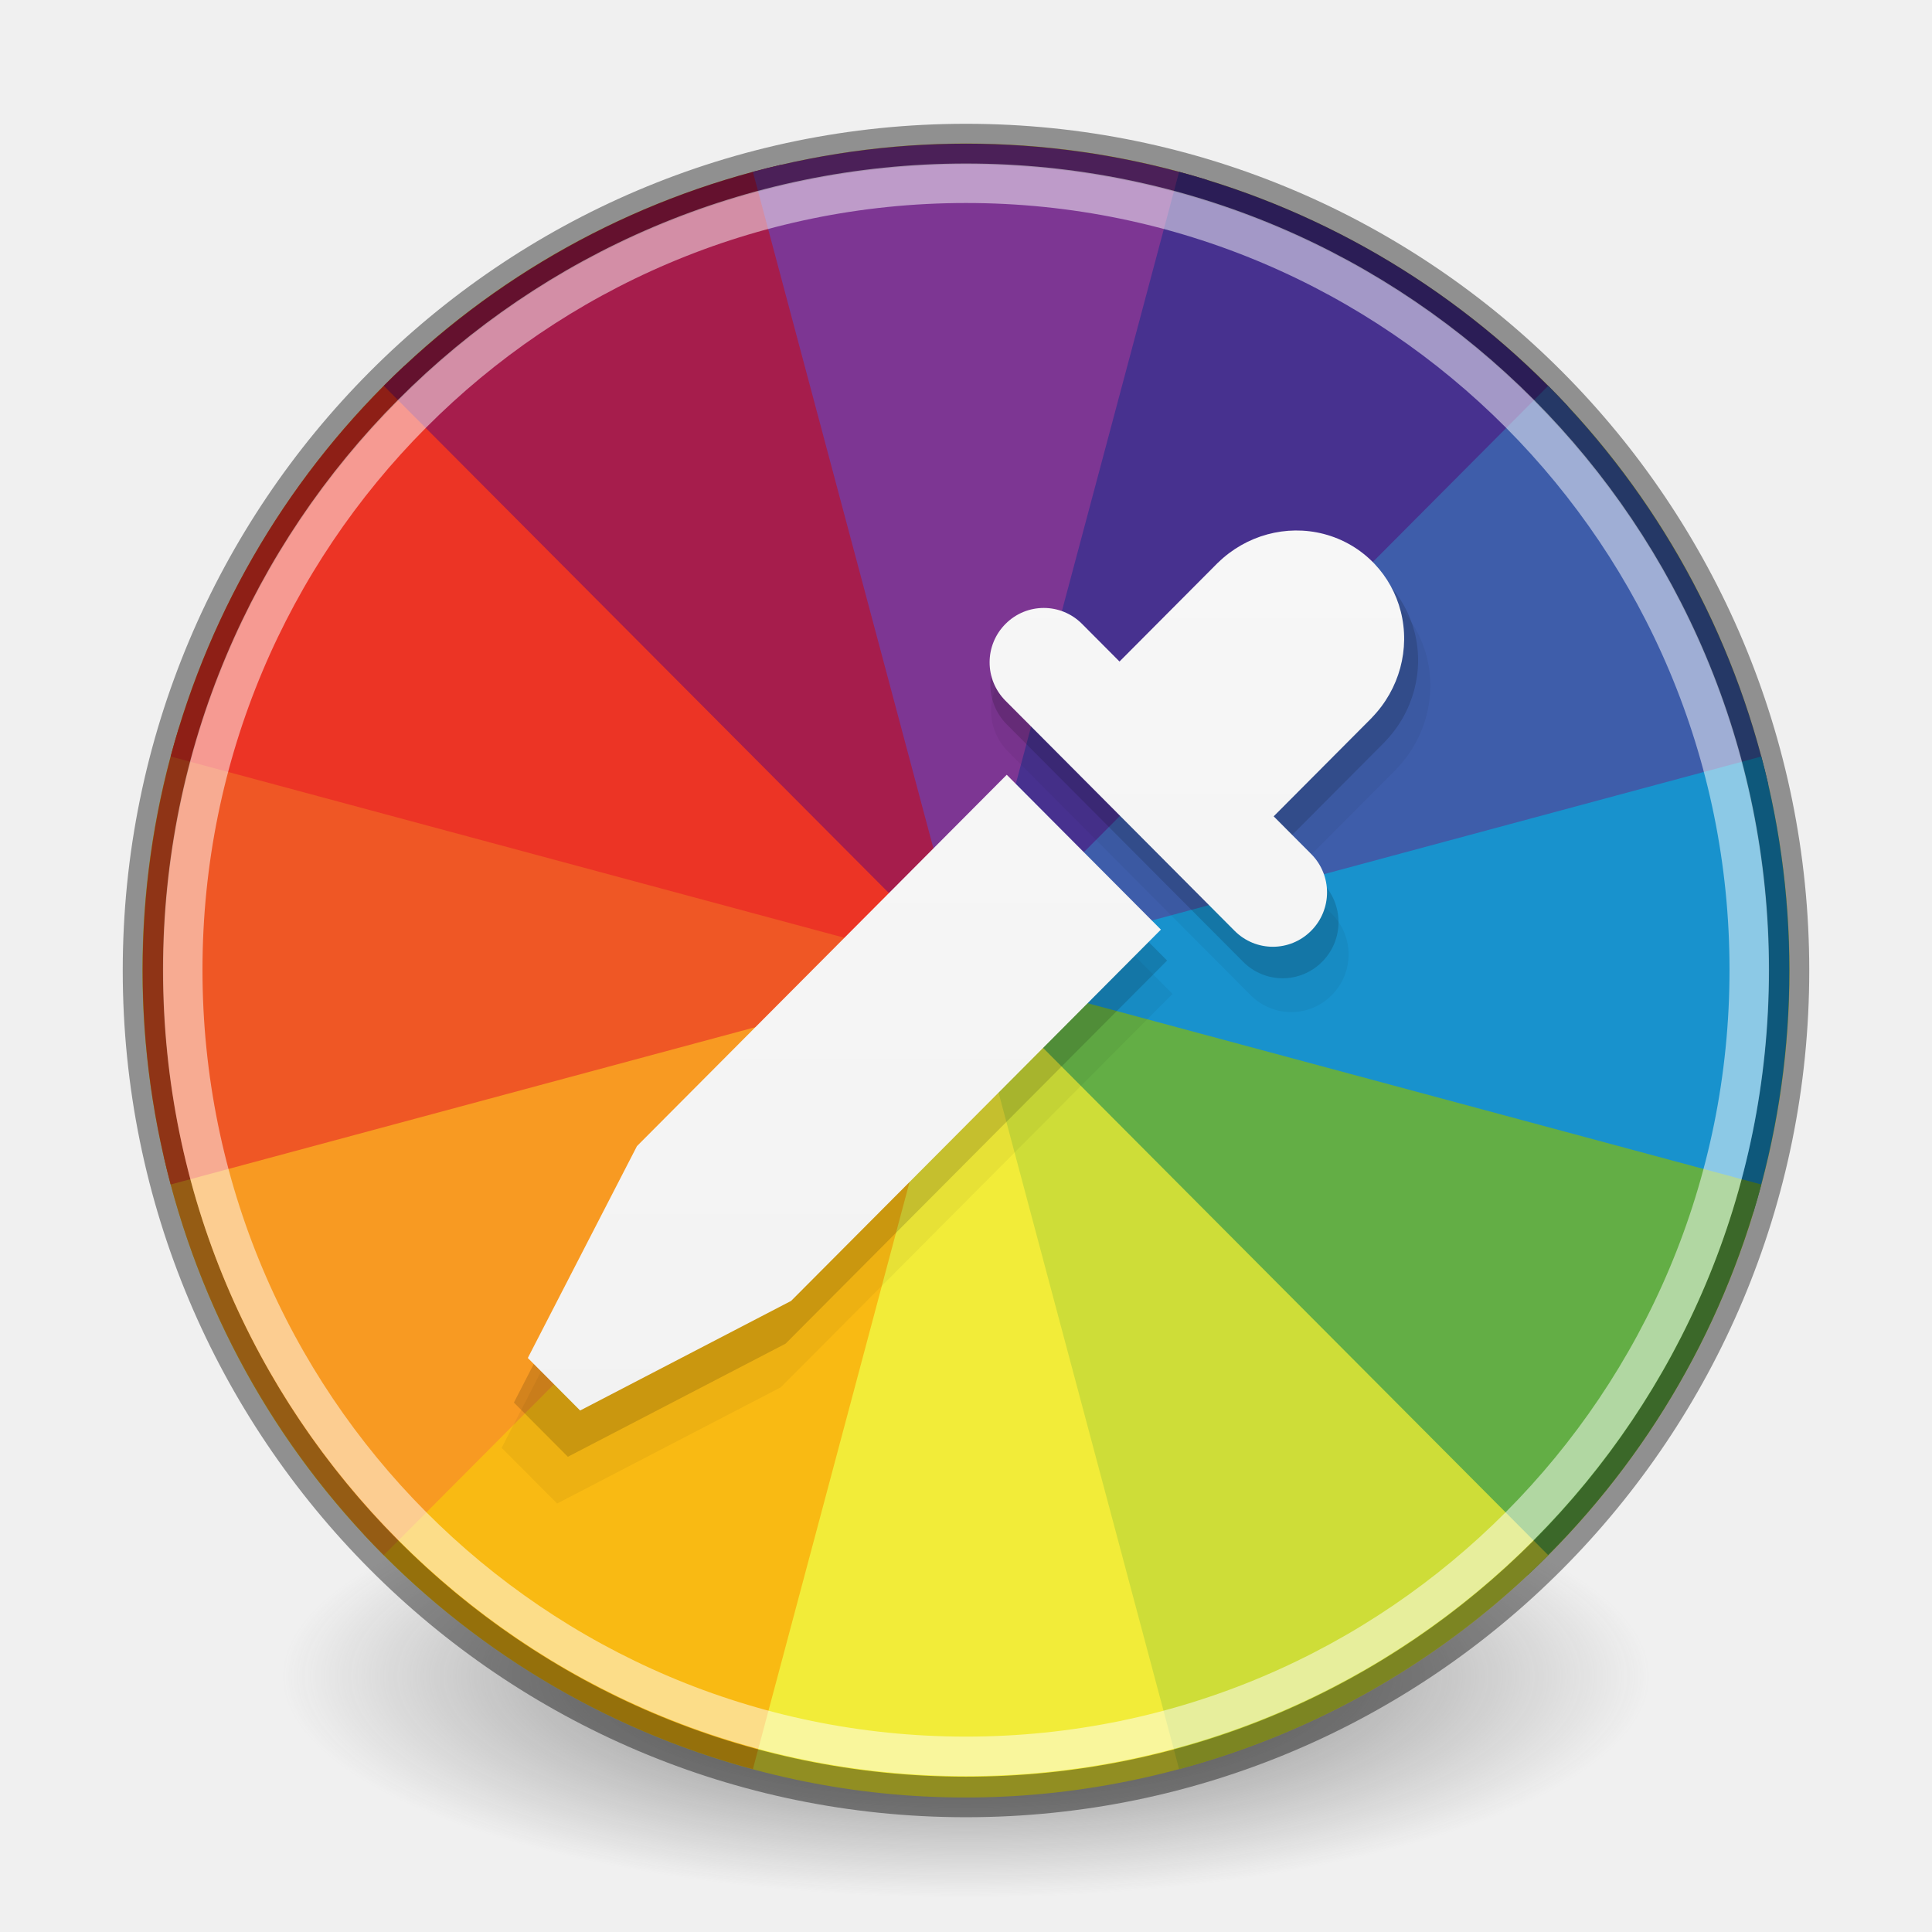
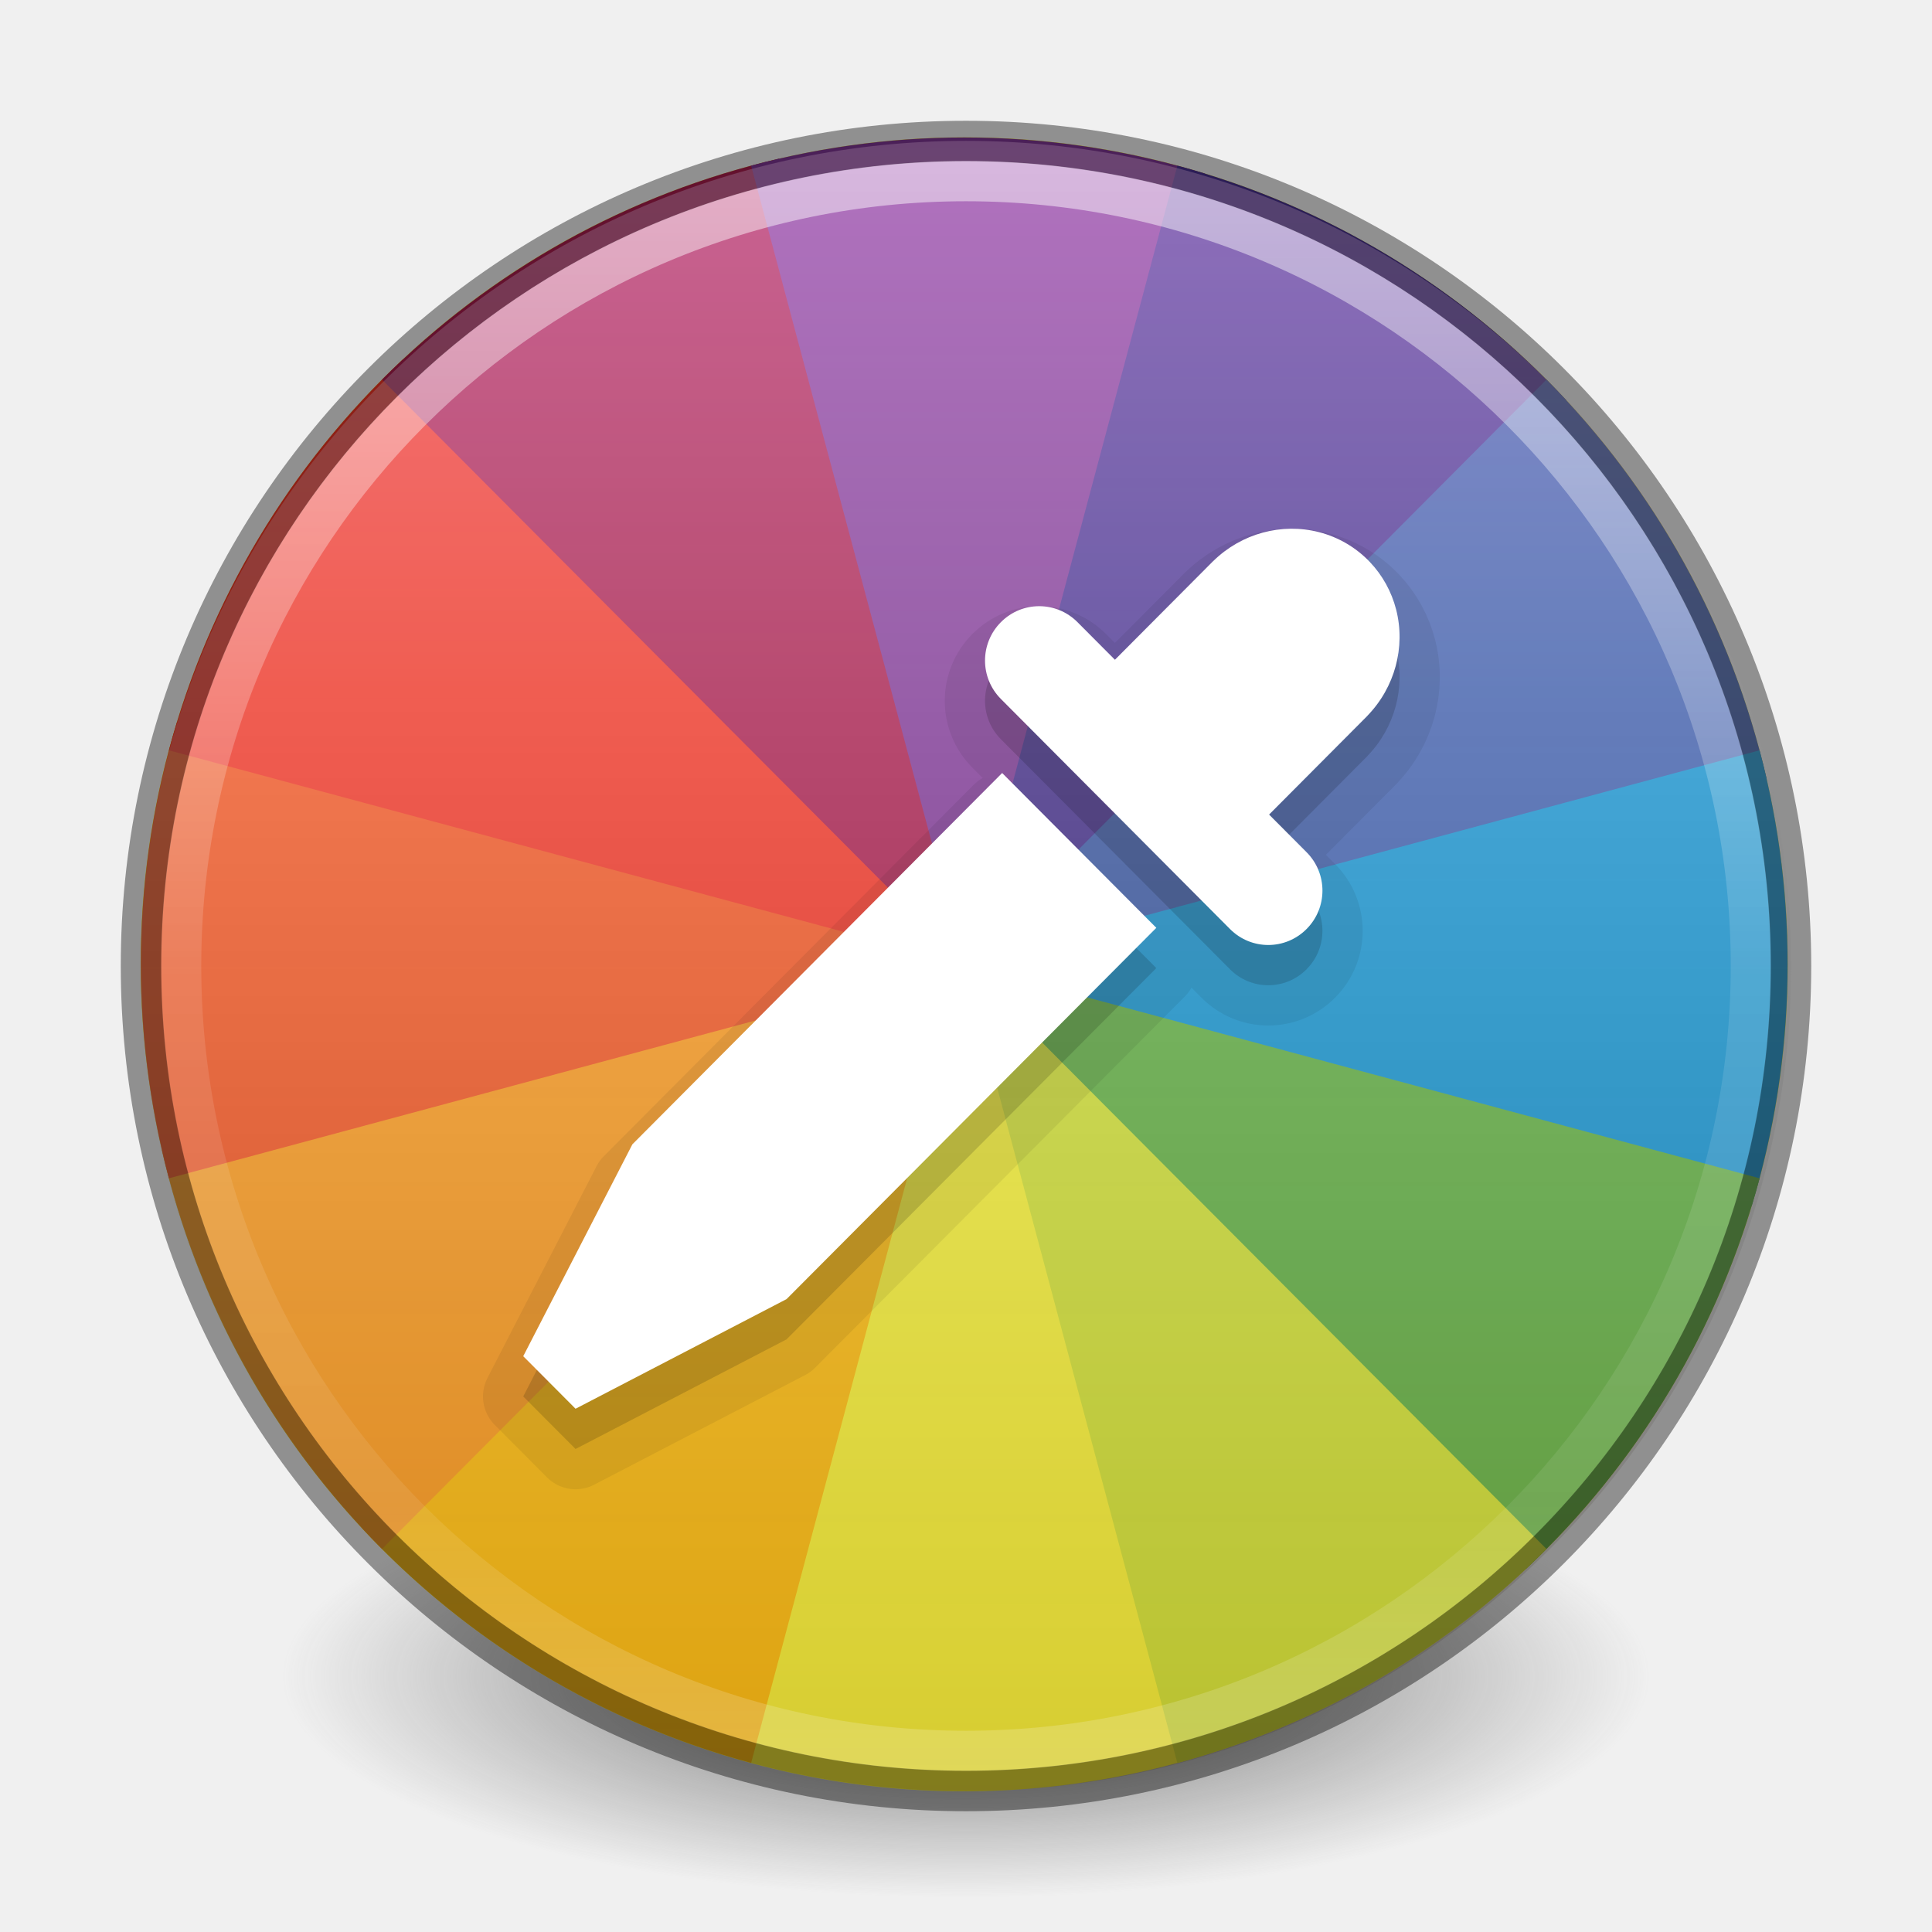
<svg xmlns="http://www.w3.org/2000/svg" xmlns:xlink="http://www.w3.org/1999/xlink" version="1.1" id="svg5644" viewBox="0 0 48 48" height="48" width="48">
  <defs id="defs5646">
+     <linearGradient id="linearGradient3801">
+       <stop offset="0" style="stop-color:#ffffff;stop-opacity:1" id="stop3803" />
+       <stop offset="0.424" style="stop-color:#ffffff;stop-opacity:0.235" id="stop3805" />
+       <stop offset="0.821" style="stop-color:#ffffff;stop-opacity:0.157" id="stop3807" />
+       <stop offset="1" style="stop-color:#ffffff;stop-opacity:0.321" id="stop3809" />
+     </linearGradient>
    <linearGradient id="linearGradient4187">
      <stop style="stop-color:#f7f7f7;stop-opacity:1" offset="0" id="stop4189" />
      <stop style="stop-color:#f2f2f2;stop-opacity:1" offset="1" id="stop4191" />
    </linearGradient>
    <radialGradient r="62.769" fy="193.041" fx="279.453" cy="193.041" cx="279.453" gradientTransform="matrix(2.264652,0,0,0.7075324,1422.361,871.7545)" gradientUnits="userSpaceOnUse" id="radialGradient3163-0" xlink:href="#linearGradient3820-7-2-8-6" />
    <linearGradient id="linearGradient3820-7-2-8-6">
      <stop offset="0" style="stop-color:#3d3d3d;stop-opacity:1" id="stop3822-2-6-5-0" />
      <stop offset="0.5" style="stop-color:#686868;stop-opacity:0.498" id="stop3864-8-7-4-1" />
      <stop offset="1" style="stop-color:#686868;stop-opacity:0" id="stop3824-1-2-6-7" />
    </linearGradient>
    <radialGradient r="62.769" fy="-779.77" fx="-197.594" cy="-779.77" cx="-197.594" gradientTransform="matrix(0.6963061,0,0,0.1188676,169.5882,148.3955)" gradientUnits="userSpaceOnUse" id="radialGradient3163-0-2" xlink:href="#linearGradient3820-7-2-8-6" />
    <linearGradient y2="40.496" x2="71.204" y1="15.369" x1="71.204" gradientTransform="matrix(13.72716,0,0,13.72716,-353.6012,993.3959)" gradientUnits="userSpaceOnUse" id="linearGradient3118" xlink:href="#linearGradient4806" />
    <linearGradient id="linearGradient4806">
      <stop id="stop4808" style="stop-color:#ffffff;stop-opacity:1" offset="0" />
      <stop id="stop4810" style="stop-color:#ffffff;stop-opacity:0.235" offset="0.424" />
      <stop id="stop4812" style="stop-color:#ffffff;stop-opacity:0.157" offset="0.821" />
      <stop id="stop4814" style="stop-color:#ffffff;stop-opacity:0.392" offset="1" />
    </linearGradient>
    <radialGradient gradientTransform="matrix(0,154.4905,-304.3537,0,3674.604,-96.07109)" gradientUnits="userSpaceOnUse" xlink:href="#linearGradient2867-449-88-871-390-598-476-591-434-148-57-177-3-8-8-9" id="radialGradient5521-1" fy="9.957" fx="6.93" r="12.672" cy="9.957" cx="7.461" />
    <linearGradient id="linearGradient2867-449-88-871-390-598-476-591-434-148-57-177-3-8-8-9">
      <stop id="stop3750-8-9-0" style="stop-color:#90dbec;stop-opacity:1" offset="0" />
      <stop id="stop3752-3-2-2" style="stop-color:#42baea;stop-opacity:1" offset="0.262" />
      <stop id="stop3754-7-2-2" style="stop-color:#3689e6;stop-opacity:1" offset="0.705" />
      <stop id="stop3756-9-3-05" style="stop-color:#2b63a0;stop-opacity:1" offset="1" />
    </linearGradient>
    <radialGradient r="62.769" fy="186.171" fx="99.157" cy="186.171" cx="99.157" gradientTransform="matrix(2.264652,0,0,0.7075324,411.2747,1384.419)" gradientUnits="userSpaceOnUse" id="radialGradient3163" xlink:href="#linearGradient3820-7-2-8-6" />
    <linearGradient y2="40.496" x2="71.204" y1="15.369" x1="71.204" gradientTransform="matrix(4.16388,0,0,4.16388,-236.0326,-50.03625)" gradientUnits="userSpaceOnUse" id="linearGradient3118-2" xlink:href="#linearGradient4806" />
    <radialGradient r="62.769" fy="186.171" fx="99.157" cy="186.171" cx="99.157" gradientTransform="matrix(0.6869404,0,0,0.2146169,-4.02174,68.57333)" gradientUnits="userSpaceOnUse" id="radialGradient3163-9" xlink:href="#linearGradient3820-7-2-8-6" />
    <radialGradient gradientTransform="matrix(0,46.86186,-92.32008,0,985.8491,-380.506)" gradientUnits="userSpaceOnUse" xlink:href="#linearGradient2867-449-88-871-390-598-476-591-434-148-57-177-3-8-8-9" id="radialGradient5521-1-1" fy="9.957" fx="6.93" r="12.672" cy="9.957" cx="7.461" />
    <radialGradient r="62.769" fy="-500.581" fx="-150.247" cy="-500.581" cx="-150.247" gradientTransform="matrix(0.7839288,0,0,0.2429939,181.8753,233.6299)" gradientUnits="userSpaceOnUse" id="radialGradient3163-0-2-6" xlink:href="#linearGradient3820-7-2-8-6" />
    <radialGradient xlink:href="#linearGradient23419" id="radialGradient3300-9" gradientUnits="userSpaceOnUse" gradientTransform="matrix(0.5243206,1.0360946e-7,-2.519381e-8,0.1529268,-8.926694,48.18178)" cx="99.189" cy="185.297" fx="99.189" fy="185.297" r="62.769" />
    <linearGradient id="linearGradient23419">
      <stop id="stop23421" style="stop-color:#000000;stop-opacity:1" offset="0" />
      <stop id="stop23423" style="stop-color:#000000;stop-opacity:0" offset="1" />
    </linearGradient>
    <radialGradient xlink:href="#linearGradient23419" id="radialGradient4192" gradientUnits="userSpaceOnUse" gradientTransform="matrix(0.3495471,7.4005314e-8,-1.6795874e-8,0.1092313,8.408989,59.02164)" cx="99.189" cy="185.297" fx="99.189" fy="185.297" r="62.769" />
    <radialGradient cx="99.157" cy="187.861" r="62.769" fx="99.157" fy="187.861" id="radialGradient3018" xlink:href="#linearGradient3820-7-2-8-6" gradientUnits="userSpaceOnUse" gradientTransform="matrix(0.2708338,0,0,0.08762273,-2.855072,25.18723)" />
-     <linearGradient xlink:href="#linearGradient4187" id="linearGradient4193" x1="71.348" y1="40.121" x2="71.348" y2="96.729" gradientUnits="userSpaceOnUse" />
+     <linearGradient x1="71.204" y1="15.369" x2="71.204" y2="40.496" id="linearGradient4338-5-6" xlink:href="#linearGradient3801" gradientUnits="userSpaceOnUse" gradientTransform="matrix(1.616981,0,0,1.616981,-92.70737,-21.06023)" />
+     <linearGradient xlink:href="#linearGradient4187" id="linearGradient3789" x1="71.348" y1="40.121" x2="71.348" y2="96.729" gradientUnits="userSpaceOnUse" />
+     <linearGradient xlink:href="#linearGradient4187" id="linearGradient3797" x1="71.348" y1="40.121" x2="71.348" y2="96.729" gradientUnits="userSpaceOnUse" />
+     <linearGradient xlink:href="#linearGradient4187" id="linearGradient3805" x1="71.348" y1="40.121" x2="71.348" y2="96.729" gradientUnits="userSpaceOnUse" />
+     <linearGradient xlink:href="#linearGradient3818" id="linearGradient3799-3" x1="3.467" y1="24.112" x2="44.533" y2="24.112" gradientUnits="userSpaceOnUse" gradientTransform="matrix(0,0.9984046,-1.002597,0,48.17438,0.0382909)" />
+     <linearGradient id="linearGradient3818">
+       <stop id="stop3820" offset="0" style="stop-color:#ffc9ff;stop-opacity:1" />
+       <stop style="stop-color:#ffffff;stop-opacity:0.5" offset="0.341" id="stop3822" />
+       <stop id="stop3826" offset="0.673" style="stop-color:#939393;stop-opacity:0.451" />
+       <stop id="stop3824" offset="1" style="stop-color:#4f2d00;stop-opacity:0.4" />
+     </linearGradient>
+     <linearGradient y2="44.341" x2="71.204" y1="6.238" x1="71.204" gradientTransform="matrix(1.054054,0,0,1.054054,-51.61126,-2.727899)" gradientUnits="userSpaceOnUse" id="linearGradient3540" xlink:href="#linearGradient4011-8" />
+     <linearGradient id="linearGradient4011-8">
+       <stop id="stop4013-9" style="stop-color:#ffffff;stop-opacity:1" offset="0" />
+       <stop id="stop4015-2" style="stop-color:#ffffff;stop-opacity:0.235" offset="0.508" />
+       <stop id="stop4017-28" style="stop-color:#ffffff;stop-opacity:0.157" offset="0.835" />
+       <stop id="stop4019-23" style="stop-color:#ffffff;stop-opacity:0.392" offset="1" />
+     </linearGradient>
  </defs>
  <path d="m 41,41.674 a 17,5.5 0 0 1 -34,0 17,5.5 0 1 1 34,0 z" id="path3818-0-5" style="fill:url(#radialGradient3018);fill-opacity:1;stroke:none" />
-   <g id="g4220" transform="matrix(0.9961876,0,0,0.9961876,0.09148266,0.3585984)">
+   <g id="g4220" transform="matrix(0.9961876,0,0,0.9961876,0.04778246,0.2046435)">
    <path style="fill:#f2ec39;fill-opacity:1;stroke:none;stroke-width:0.349;stroke-linecap:round;stroke-linejoin:miter;stroke-miterlimit:4;stroke-dasharray:none;stroke-opacity:1" d="M 29.315,43.762 A 20.535,20.621 0 0 0 43.835,18.507 20.535,20.621 0 0 0 18.685,3.926 20.535,20.621 0 0 0 4.165,29.181 20.535,20.621 0 0 0 29.315,43.762 Z" id="path8272-96-8-29-8" />
    <path style="fill:#f9ba13;fill-opacity:1;stroke:none;stroke-width:0.349;stroke-linecap:round;stroke-linejoin:miter;stroke-miterlimit:4;stroke-dasharray:none;stroke-opacity:1" d="m 8.982,37.907 a 20.535,20.621 0 0 0 9.703,5.855 l 5.315,-19.918 z" id="path8272-5-7-5-1-4" />
    <path style="fill:#f89a22;fill-opacity:1;stroke:none;stroke-width:0.349;stroke-linecap:round;stroke-linejoin:miter;stroke-miterlimit:4;stroke-dasharray:none;stroke-opacity:1" d="m 3.992,28.483 a 20.535,20.621 0 0 0 5.488,9.942 L 24,23.844 Z" id="path8272-5-6-6-4-2-5" />
    <path style="fill:#ef5725;fill-opacity:1;stroke:none;stroke-width:0.349;stroke-linecap:round;stroke-linejoin:miter;stroke-miterlimit:4;stroke-dasharray:none;stroke-opacity:1" d="M 4.363,17.815 A 20.535,20.621 0 0 0 4.165,29.181 L 24,23.844 Z" id="path8272-5-6-9-29-5-7-0" />
    <path style="fill:#ec3425;fill-opacity:1;stroke:none;stroke-width:0.349;stroke-linecap:round;stroke-linejoin:miter;stroke-miterlimit:4;stroke-dasharray:none;stroke-opacity:1" d="M 9.995,8.763 A 20.535,20.621 0 0 0 4.165,18.507 l 19.835,5.337 z" id="path8272-5-6-9-6-82-5-0-3" />
    <path style="fill:#a61d4c;fill-opacity:1;stroke:none;stroke-width:0.349;stroke-linecap:round;stroke-linejoin:miter;stroke-miterlimit:4;stroke-dasharray:none;stroke-opacity:1" d="M 19.381,3.752 A 20.535,20.621 0 0 0 9.48,9.263 L 24,23.844 Z" id="path8272-5-6-9-6-3-9-2-9-6" />
    <path style="fill:#7d3693;fill-opacity:1;stroke:none;stroke-width:0.349;stroke-linecap:round;stroke-linejoin:miter;stroke-miterlimit:4;stroke-dasharray:none;stroke-opacity:1" d="M 30.004,4.124 A 20.535,20.621 0 0 0 18.685,3.926 l 5.315,19.918 z" id="path8272-5-6-9-6-3-0-15-5-3-1" />
    <path style="fill:#47318f;fill-opacity:1;stroke:none;stroke-width:0.349;stroke-linecap:round;stroke-linejoin:miter;stroke-miterlimit:4;stroke-dasharray:none;stroke-opacity:1" d="M 39.018,9.781 A 20.535,20.621 0 0 0 29.315,3.926 l -5.315,19.918 z" id="path8272-5-6-9-6-3-0-8-6-7-6-0" />
    <path style="fill:#3e5daa;fill-opacity:1;stroke:none;stroke-width:0.349;stroke-linecap:round;stroke-linejoin:miter;stroke-miterlimit:4;stroke-dasharray:none;stroke-opacity:1" d="M 44.008,19.205 A 20.535,20.621 0 0 0 38.52,9.263 L 24,23.844 Z" id="path8272-5-6-9-6-3-0-8-5-1-5-0-6" />
    <path style="fill:#1892cd;fill-opacity:1;stroke:none;stroke-width:0.349;stroke-linecap:round;stroke-linejoin:miter;stroke-miterlimit:4;stroke-dasharray:none;stroke-opacity:1" d="M 43.637,29.873 A 20.535,20.621 0 0 0 43.835,18.507 L 24,23.844 Z" id="path8272-5-6-9-6-3-0-8-5-4-9-4-62-3" />
    <path style="fill:#63ae45;fill-opacity:1;stroke:none;stroke-width:0.349;stroke-linecap:round;stroke-linejoin:miter;stroke-miterlimit:4;stroke-dasharray:none;stroke-opacity:1" d="m 38.005,38.925 a 20.535,20.621 0 0 0 5.83,-9.744 L 24,23.844 Z" id="path8272-5-6-9-6-3-0-8-5-4-4-9-8-61-2" />
    <path style="fill:#cedd38;fill-opacity:1;stroke:none;stroke-width:0.349;stroke-linecap:round;stroke-linejoin:miter;stroke-miterlimit:4;stroke-dasharray:none;stroke-opacity:1" d="m 29.315,43.762 a 20.535,20.621 0 0 0 9.205,-5.337 L 24,23.844 Z" id="path8272-5-6-9-6-3-0-8-5-4-4-3-69-0-8-0" />
  </g>
-   <path id="path8089-1-7-6" d="M 44.447,24.112 A 20.447,20.533 0 0 1 24,44.645 20.447,20.533 0 0 1 3.553,24.112 20.447,20.533 0 0 1 24,3.579 20.447,20.533 0 0 1 44.447,24.112 Z" style="opacity:0.4;fill:none;fill-opacity:1;stroke:#000000;stroke-width:1.007;stroke-linecap:round;stroke-linejoin:miter;stroke-miterlimit:4;stroke-dasharray:none;stroke-opacity:1" />
-   <path id="path8089-1-3-92-1" d="M 43.46,24.094 A 19.46,19.541 0 0 1 24,43.636 19.46,19.541 0 0 1 4.54,24.094 19.46,19.541 0 0 1 24,4.553 19.46,19.541 0 0 1 43.46,24.094 Z" style="opacity:0.5;fill:none;fill-opacity:1;stroke:#ffffff;stroke-width:0.981;stroke-linecap:round;stroke-linejoin:miter;stroke-miterlimit:4;stroke-dasharray:none;stroke-opacity:1" />
-   <g style="opacity:0.05;fill:#000000;fill-opacity:1" id="g8243-2-7-4" transform="matrix(0.1014677,0.1018938,-0.1014677,0.1018938,18.27126,-75.50381)">
-     <path style="fill:#000000;fill-opacity:1;stroke:none;stroke-width:0.349;stroke-linecap:round;stroke-linejoin:miter;stroke-miterlimit:4;stroke-dasharray:none;stroke-opacity:1" d="m 525.66,363.191 a 20,20.456 0 0 0 -10.473,2.734 20,20.456 0 0 0 -9.994,17.443 l -0.006,0 0,25.525 -9.719,0 c -5.501,0 -9.93,4.429 -9.93,9.93 0,5.501 4.429,9.93 9.93,9.93 l 59.438,0 c 5.501,0 9.93,-4.429 9.93,-9.93 0,-5.501 -4.429,-9.93 -9.93,-9.93 l -9.719,0 0,-25.525 -0.014,0 a 20,20.456 0 0 0 -9.986,-17.443 20,20.456 0 0 0 -9.527,-2.734 z" id="rect8140-3-36-5" />
-     <path style="fill:#000000;fill-opacity:1;stroke:none;stroke-width:0.349;stroke-linecap:round;stroke-linejoin:miter;stroke-miterlimit:4;stroke-dasharray:none;stroke-opacity:1" d="m 505.188,438.158 0,95.938 0,0.027 0.008,0 13.207,41.512 13.572,0 13.205,-41.512 0.008,0 0,-0.027 0,-95.938 -40,0 z" id="rect8172-9-2-12-2" />
-   </g>
-   <g style="opacity:0.15;fill:#000000;fill-opacity:1" id="g8243-2-7-5" transform="matrix(0.09879708,0.09921193,-0.09879708,0.09921193,18.42204,-73.69532)">
-     <path style="fill:#000000;fill-opacity:1;stroke:none;stroke-width:0.349;stroke-linecap:round;stroke-linejoin:miter;stroke-miterlimit:4;stroke-dasharray:none;stroke-opacity:1" d="m 525.66,363.191 a 20,20.456 0 0 0 -10.473,2.734 20,20.456 0 0 0 -9.994,17.443 l -0.006,0 0,25.525 -9.719,0 c -5.501,0 -9.93,4.429 -9.93,9.93 0,5.501 4.429,9.93 9.93,9.93 l 59.438,0 c 5.501,0 9.93,-4.429 9.93,-9.93 0,-5.501 -4.429,-9.93 -9.93,-9.93 l -9.719,0 0,-25.525 -0.014,0 a 20,20.456 0 0 0 -9.986,-17.443 20,20.456 0 0 0 -9.527,-2.734 z" id="rect8140-3-36-4" />
-     <path style="fill:#000000;fill-opacity:1;stroke:none;stroke-width:0.349;stroke-linecap:round;stroke-linejoin:miter;stroke-miterlimit:4;stroke-dasharray:none;stroke-opacity:1" d="m 505.188,438.158 0,95.938 0,0.027 0.008,0 13.207,41.512 13.572,0 13.205,-41.512 0.008,0 0,-0.027 0,-95.938 -40,0 z" id="rect8172-9-2-12-7" />
-   </g>
-   <g id="g4667" transform="matrix(0.3856684,0,0,0.3856684,-3.386598,-2.298458)" style="fill-opacity:1;fill:url(#linearGradient4193)">
-     <path style="fill:url(#linearGradient4193);fill-opacity:1;stroke:none;stroke-width:0.349;stroke-linecap:round;stroke-linejoin:miter;stroke-miterlimit:4;stroke-dasharray:none;stroke-opacity:1" d="m 97.33,42.285 a 7.036,7.199 39.73 0 0 -3.279,-1.929 7.036,7.199 39.73 0 0 -6.812,1.857 l -0.002,-0.002 -6.337,6.364 -2.413,-2.423 c -1.366,-1.371 -3.565,-1.371 -4.931,0 -1.366,1.371 -1.366,3.58 0,4.951 l 14.757,14.819 c 1.366,1.371 3.565,1.371 4.931,0 1.366,-1.371 1.366,-3.58 0,-4.951 l -2.413,-2.423 6.337,-6.364 -0.003,-0.003 a 7.036,7.199 39.73 0 0 1.851,-6.839 7.036,7.199 39.73 0 0 -1.687,-3.057 z" id="rect8140-3-36" />
-     <g transform="matrix(0.8824127,0,0,0.8824127,14.5363,13.77894)" id="g4284" style="fill-opacity:1;fill:url(#linearGradient4193)">
-       <path id="rect8172-9-2-12" d="m 66.974,47.701 -26.993,27.106 -0.008,0.008 0.002,0.002 -7.964,15.46 3.819,3.835 15.395,-7.998 0.002,0.002 0.008,-0.008 L 78.229,59.003 66.974,47.701 Z" style="fill:url(#linearGradient4193);fill-opacity:1;stroke:none;stroke-width:0.349;stroke-linecap:round;stroke-linejoin:miter;stroke-miterlimit:4;stroke-dasharray:none;stroke-opacity:1" />
+   <path style="opacity:0.4;fill:url(#linearGradient3799-3);fill-opacity:1;stroke:none;stroke-width:1.007;stroke-linecap:round;stroke-linejoin:miter;stroke-miterlimit:4;stroke-dasharray:none;stroke-opacity:1" d="M 44.5,24 A 20.5,20.5 0 0 1 24,44.5 20.5,20.5 0 0 1 3.5,24 20.5,20.5 0 0 1 24,3.5 20.5,20.5 0 0 1 44.5,24 Z" id="path8089-1-7-6-3-3" />
+   <path id="path8089-1-7-6" d="M 44.496,24 A 20.496,20.496 0 0 1 24,44.496 20.496,20.496 0 0 1 3.504,24 20.496,20.496 0 0 1 24,3.504 20.496,20.496 0 0 1 44.496,24 Z" style="opacity:0.4;fill:none;fill-opacity:1;stroke:#000000;stroke-width:1.007;stroke-linecap:round;stroke-linejoin:miter;stroke-miterlimit:4;stroke-dasharray:none;stroke-opacity:1" />
+   <g id="g3886" transform="translate(-0.1139254,-0.04397745)">
+     <g style="opacity:0.15;fill:#000000;fill-opacity:1;stroke:none;stroke-opacity:1" transform="matrix(0.3856684,0,0,0.3856684,-3.386598,-1.298309)" id="g4667">
+       <path id="rect8140-3-36" d="m 97.33,42.285 a 7.036,7.199 39.73 0 0 -3.279,-1.929 7.036,7.199 39.73 0 0 -6.812,1.857 l -0.002,-0.002 -6.337,6.364 -2.413,-2.423 c -1.366,-1.371 -3.565,-1.371 -4.931,0 -1.366,1.371 -1.366,3.58 0,4.951 l 14.757,14.819 c 1.366,1.371 3.565,1.371 4.931,0 1.366,-1.371 1.366,-3.58 0,-4.951 l -2.413,-2.423 6.337,-6.364 -0.003,-0.003 a 7.036,7.199 39.73 0 0 1.851,-6.839 7.036,7.199 39.73 0 0 -1.687,-3.057 z" style="fill:#000000;fill-opacity:1;stroke:none;stroke-width:0.349;stroke-linecap:round;stroke-linejoin:miter;stroke-miterlimit:4;stroke-dasharray:none;stroke-opacity:1" />
+       <g style="fill:#000000;fill-opacity:1;stroke:none;stroke-opacity:1" id="g4284" transform="matrix(0.8824127,0,0,0.8824127,14.5363,13.77894)">
+         <path style="fill:#000000;fill-opacity:1;stroke:none;stroke-width:0.349;stroke-linecap:round;stroke-linejoin:miter;stroke-miterlimit:4;stroke-dasharray:none;stroke-opacity:1" d="m 66.974,47.701 -26.993,27.106 -0.008,0.008 0.002,0.002 -7.964,15.46 3.819,3.835 15.395,-7.998 0.002,0.002 0.008,-0.008 L 78.229,59.003 66.974,47.701 Z" id="rect8172-9-2-12" />
+       </g>
+     </g>
+     <g style="opacity:0.07;fill:#000000;fill-opacity:1;stroke:#000000;stroke-width:5.186;stroke-linejoin:round;stroke-miterlimit:4;stroke-dasharray:none;stroke-opacity:1" transform="matrix(0.3856684,0,0,0.3856684,-3.386598,-1.298309)" id="g4667-2">
+       <path id="rect8140-3-36-7" d="m 97.33,42.285 a 7.036,7.199 39.73 0 0 -3.279,-1.929 7.036,7.199 39.73 0 0 -6.812,1.857 l -0.002,-0.002 -6.337,6.364 -2.413,-2.423 c -1.366,-1.371 -3.565,-1.371 -4.931,0 -1.366,1.371 -1.366,3.58 0,4.951 l 14.757,14.819 c 1.366,1.371 3.565,1.371 4.931,0 1.366,-1.371 1.366,-3.58 0,-4.951 l -2.413,-2.423 6.337,-6.364 -0.003,-0.003 a 7.036,7.199 39.73 0 0 1.851,-6.839 7.036,7.199 39.73 0 0 -1.687,-3.057 z" style="fill:#000000;fill-opacity:1;stroke:#000000;stroke-width:5.186;stroke-linecap:round;stroke-linejoin:round;stroke-miterlimit:4;stroke-dasharray:none;stroke-opacity:1" />
+       <g style="fill:#000000;fill-opacity:1;stroke:#000000;stroke-width:5.877;stroke-linejoin:round;stroke-miterlimit:4;stroke-dasharray:none;stroke-opacity:1" id="g4284-0" transform="matrix(0.8824127,0,0,0.8824127,14.5363,13.77894)">
+         <path style="fill:#000000;fill-opacity:1;stroke:#000000;stroke-width:5.877;stroke-linecap:round;stroke-linejoin:round;stroke-miterlimit:4;stroke-dasharray:none;stroke-opacity:1" d="m 66.974,47.701 -26.993,27.106 -0.008,0.008 0.002,0.002 -7.964,15.46 3.819,3.835 15.395,-7.998 0.002,0.002 0.008,-0.008 L 78.229,59.003 66.974,47.701 Z" id="rect8172-9-2-12-9" />
+       </g>
+     </g>
+     <g style="fill:#ffffff;fill-opacity:1;stroke:none;stroke-opacity:1" transform="matrix(0.3856684,0,0,0.3856684,-3.386598,-2.298458)" id="g4667-6">
+       <path id="rect8140-3-36-2" d="m 97.33,42.285 a 7.036,7.199 39.73 0 0 -3.279,-1.929 7.036,7.199 39.73 0 0 -6.812,1.857 l -0.002,-0.002 -6.337,6.364 -2.413,-2.423 c -1.366,-1.371 -3.565,-1.371 -4.931,0 -1.366,1.371 -1.366,3.58 0,4.951 l 14.757,14.819 c 1.366,1.371 3.565,1.371 4.931,0 1.366,-1.371 1.366,-3.58 0,-4.951 l -2.413,-2.423 6.337,-6.364 -0.003,-0.003 a 7.036,7.199 39.73 0 0 1.851,-6.839 7.036,7.199 39.73 0 0 -1.687,-3.057 z" style="fill:#ffffff;fill-opacity:1;stroke:none;stroke-width:0.349;stroke-linecap:round;stroke-linejoin:miter;stroke-miterlimit:4;stroke-dasharray:none;stroke-opacity:1" />
+       <g style="fill:#ffffff;fill-opacity:1;stroke:none;stroke-opacity:1" id="g4284-9" transform="matrix(0.8824127,0,0,0.8824127,14.5363,13.77894)">
+         <path style="fill:#ffffff;fill-opacity:1;stroke:none;stroke-width:0.349;stroke-linecap:round;stroke-linejoin:miter;stroke-miterlimit:4;stroke-dasharray:none;stroke-opacity:1" d="m 66.974,47.701 -26.993,27.106 -0.008,0.008 0.002,0.002 -7.964,15.46 3.819,3.835 15.395,-7.998 0.002,0.002 0.008,-0.008 L 78.229,59.003 66.974,47.701 Z" id="rect8172-9-2-12-1" />
+       </g>
    </g>
  </g>
+   <path style="color:#000000;display:inline;overflow:visible;visibility:visible;opacity:0.5;fill:none;stroke:url(#linearGradient3540);stroke-width:1;stroke-linecap:round;stroke-linejoin:round;stroke-miterlimit:4;stroke-dasharray:none;stroke-dashoffset:0;stroke-opacity:1;marker:none;enable-background:accumulate" id="path8655-4" d="m 43.5,23.999 c 0,10.77 -8.731,19.501 -19.5,19.501 -10.77,0 -19.5,-8.731 -19.5,-19.501 0,-10.769 8.731,-19.499 19.5,-19.499 10.769,0 19.5,8.73 19.5,19.499 l 0,0 z" />
</svg>
